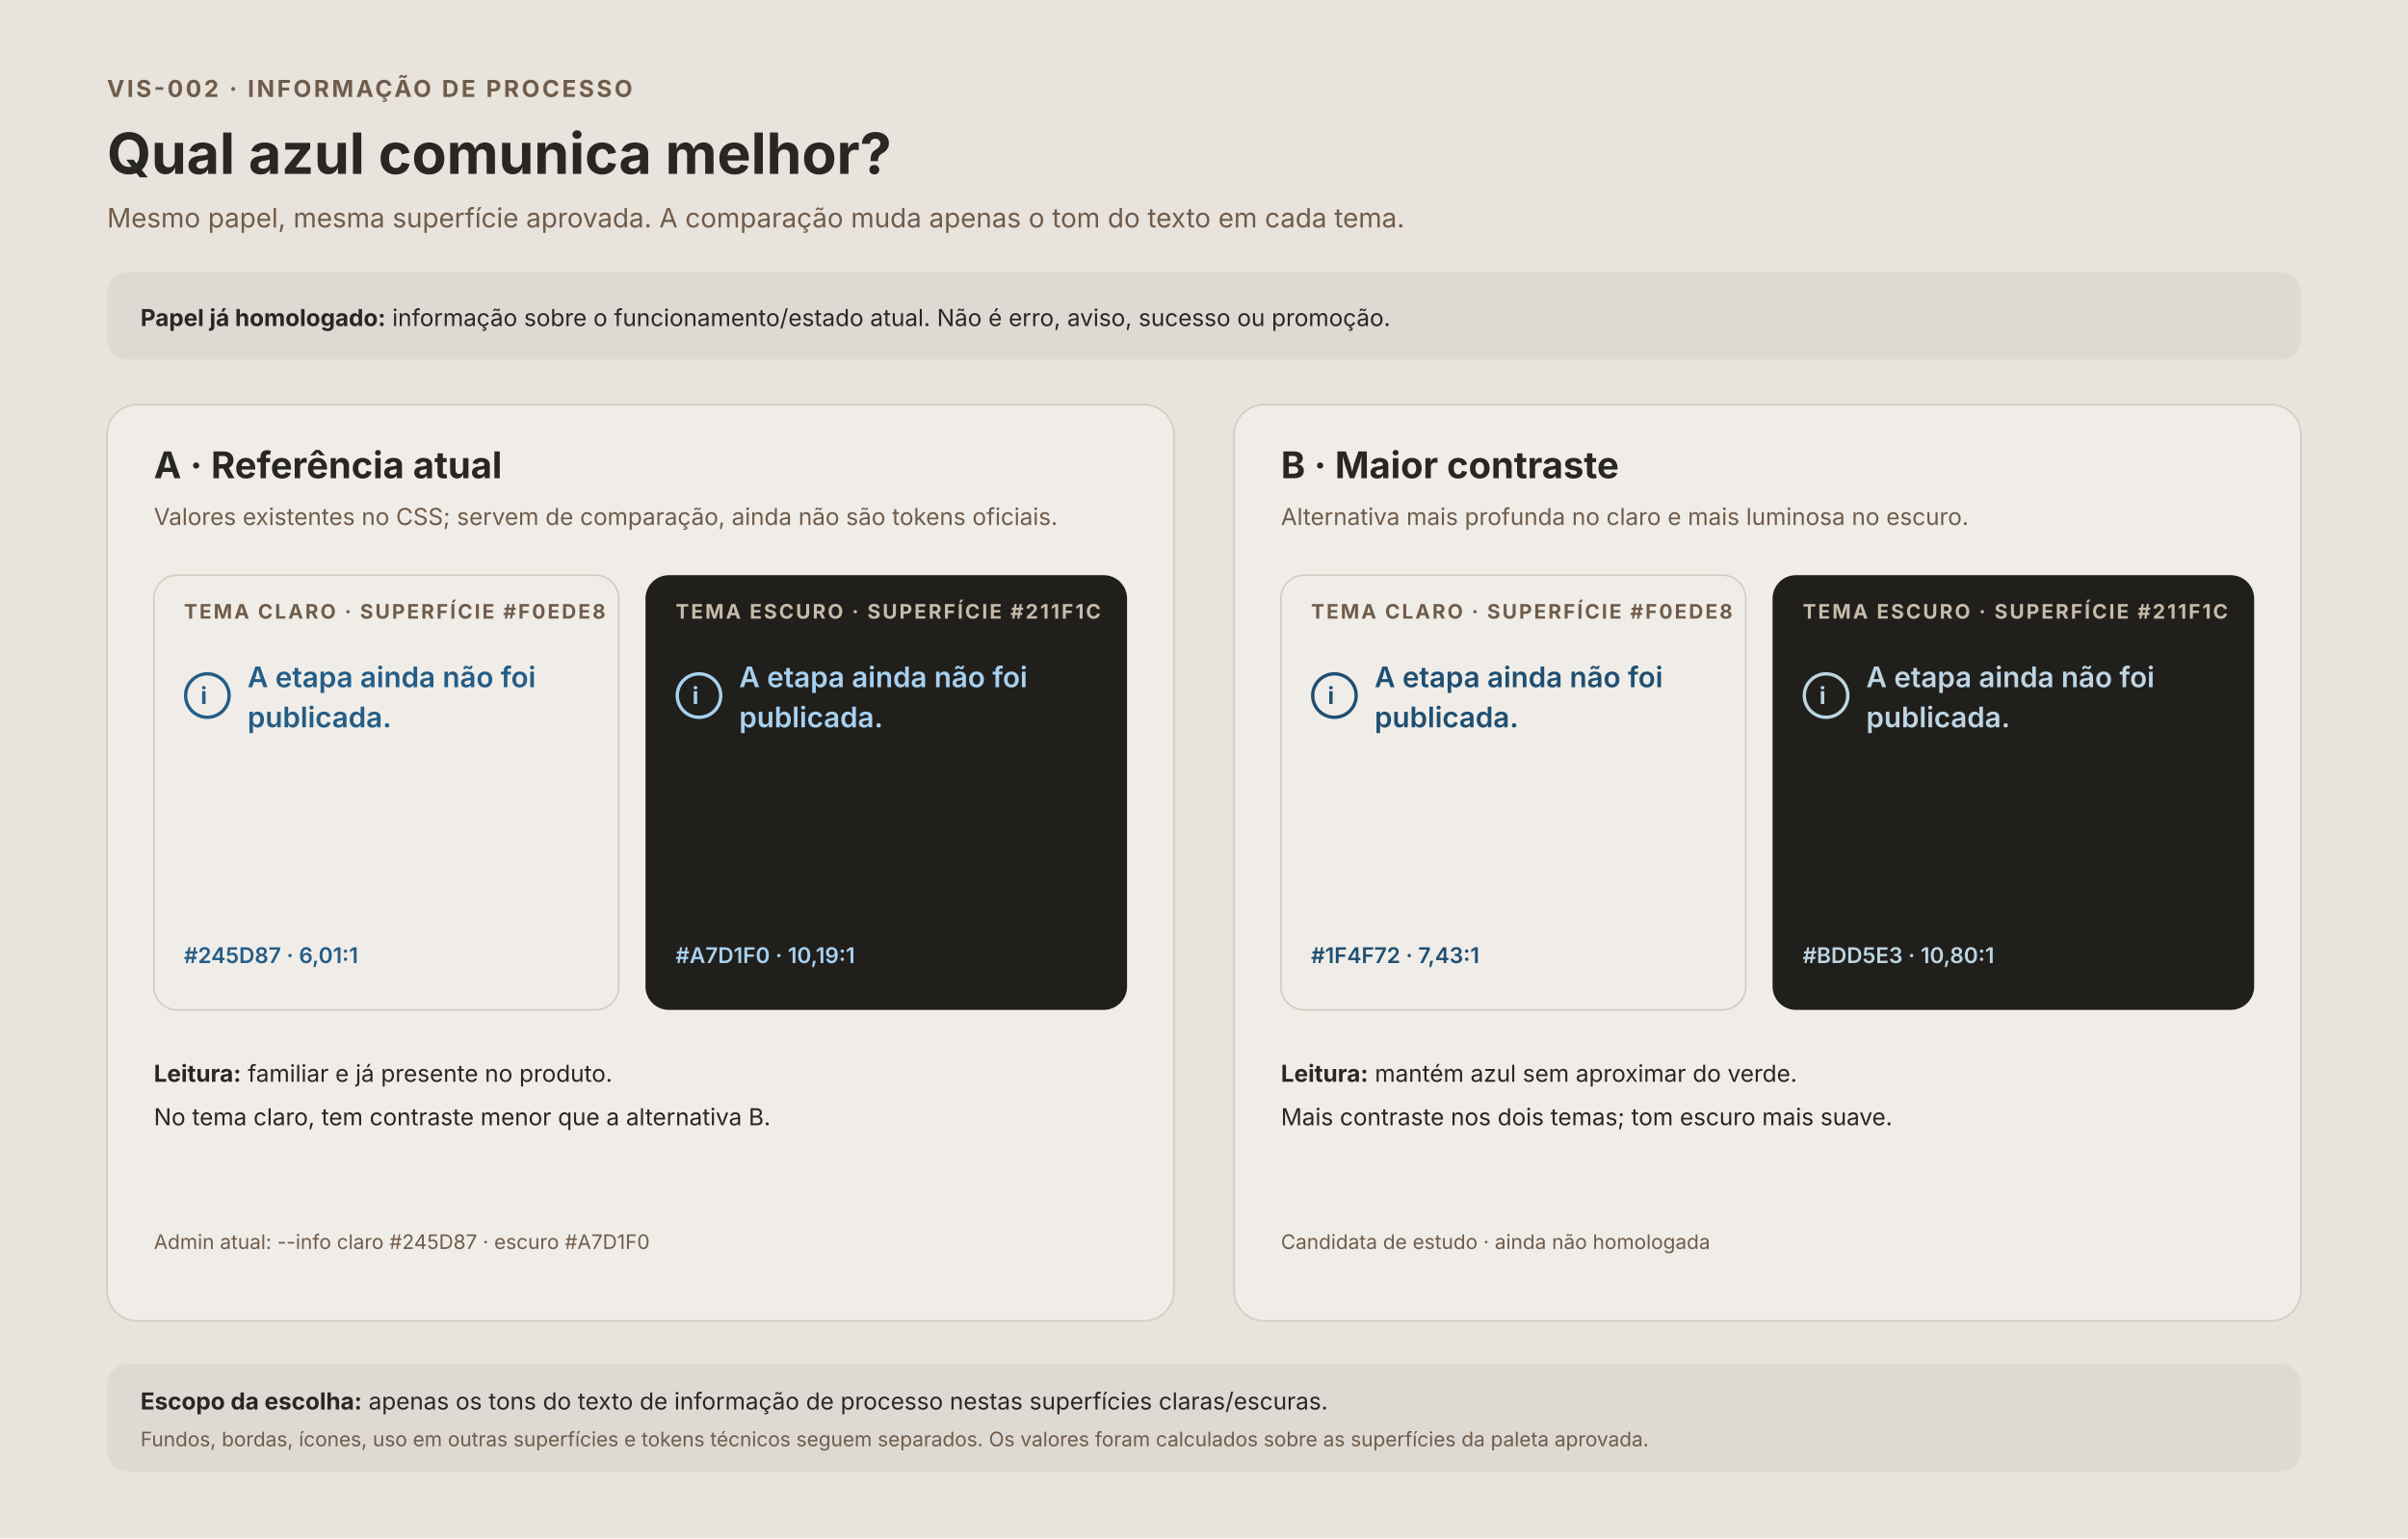
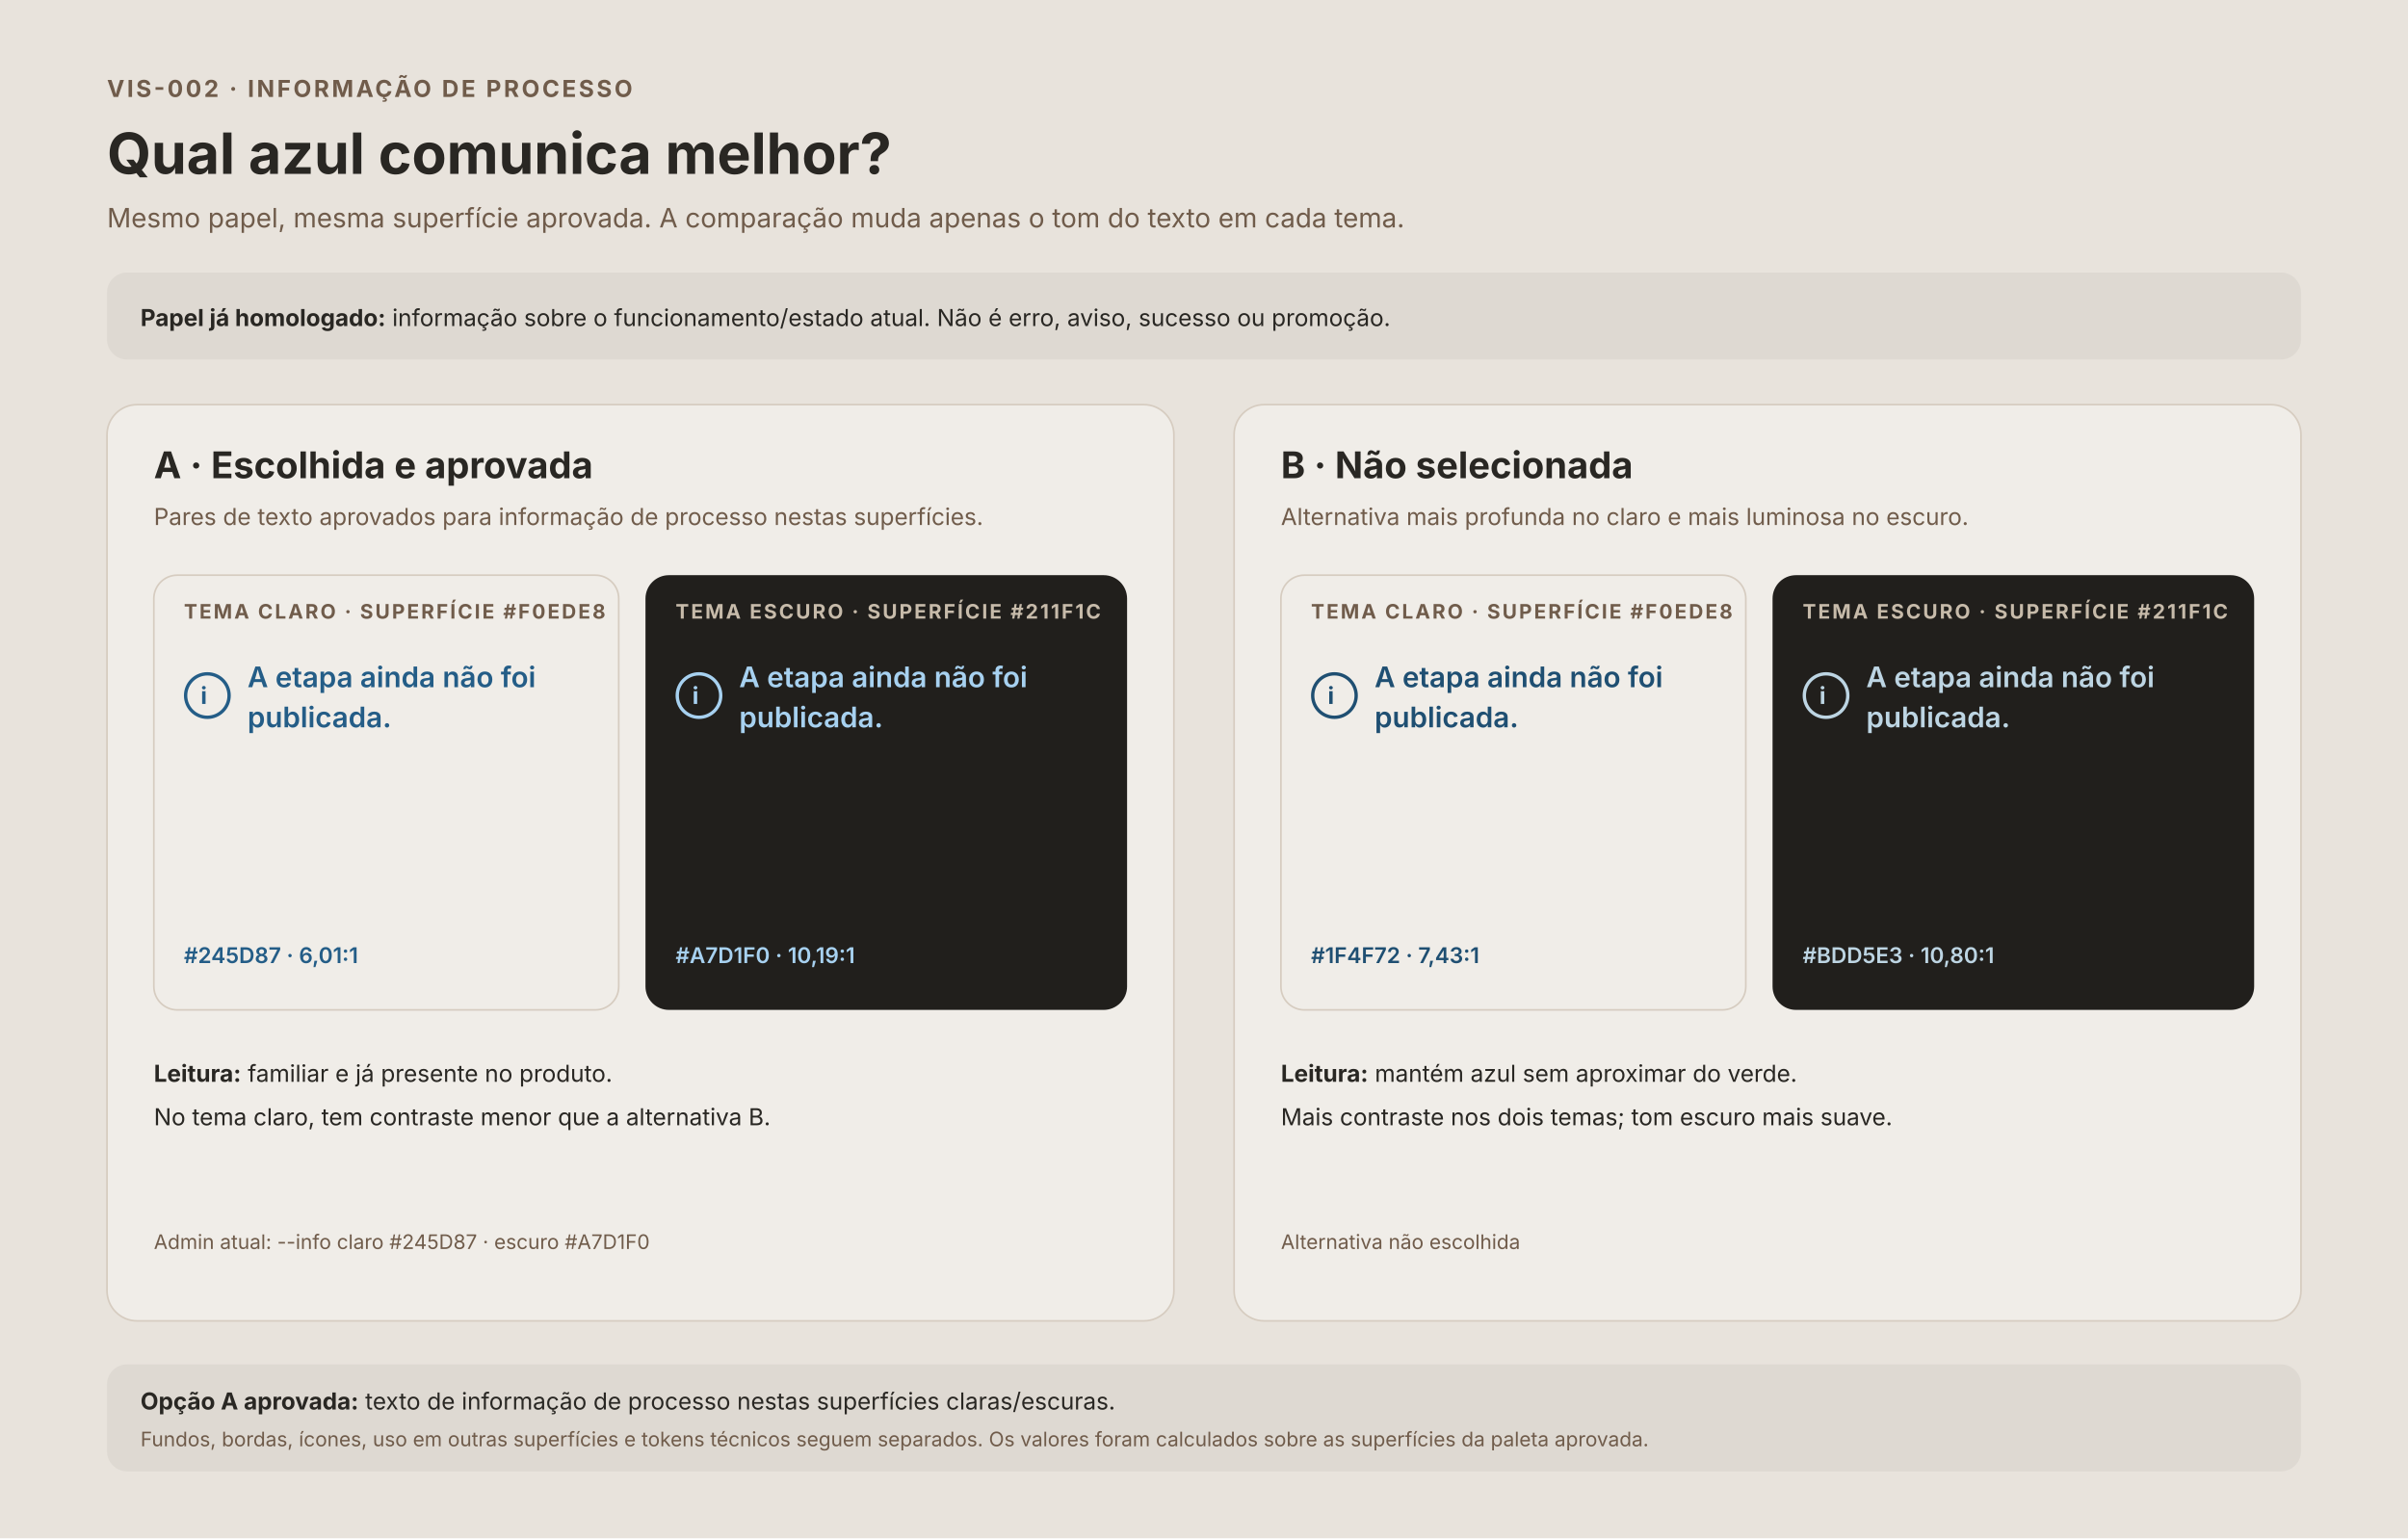
<svg xmlns="http://www.w3.org/2000/svg" width="1440" height="920" viewBox="0 0 1440 920" role="img" aria-labelledby="title desc">
  <defs>
    <style>
text{font-family:Inter,Arial,sans-serif}
.kicker{font-size:14px;font-weight:700;letter-spacing:1.5px;fill:#705C4B}
.title{font-size:34px;font-weight:700;fill:#292723}
.subtitle{font-size:16px;fill:#705C4B}
.cardTitle{font-size:22px;font-weight:700;fill:#292723}
.cardSub{font-size:14px;fill:#705C4B}
.themeLabel{font-size:12px;font-weight:700;letter-spacing:1.2px}
.sample{font-size:17px;font-weight:600}
.ratio{font-size:13px;font-weight:600}
.infoLabel{font-size:14px;font-weight:700}
.note{font-size:14px;fill:#292723}
.small{font-size:12px;fill:#705C4B}
</style>
  </defs>
  <rect width="1440" height="920" fill="#E8E3DC" />
  <text x="64" y="58" class="kicker">VIS-002 · INFORMAÇÃO DE PROCESSO</text>
  <text x="64" y="104" class="title">Qual azul comunica melhor?</text>
  <text x="64" y="136" class="subtitle">Mesmo papel, mesma superfície aprovada. A comparação muda apenas o tom do texto em cada tema.</text>
  <rect x="64" y="163" width="1312" height="52" rx="12" fill="#DED9D2" />
  <text x="84" y="195" class="note">
    <tspan font-weight="700">Papel já homologado:</tspan> informação sobre o funcionamento/estado atual. Não é erro, aviso, sucesso ou promoção.</text>
  <g transform="translate(64 242)">
    <rect width="638" height="548" rx="18" fill="#F0EDE8" stroke="#D6CCC0" />
-     <text x="28" y="44" class="cardTitle">A · Referência atual</text>
-     <text x="28" y="72" class="cardSub">Valores existentes no CSS; servem de comparação, ainda não são tokens oficiais.</text>
+     <text x="28" y="44" class="cardTitle">A · Escolhida e aprovada</text>
+     <text x="28" y="72" class="cardSub">Pares de texto aprovados para informação de processo nestas superfícies.</text>
    <rect x="28" y="102" width="278" height="260" rx="14" fill="#F0EDE8" stroke="#D6CCC0" />
    <text x="46" y="128" class="themeLabel" fill="#705C4B">TEMA CLARO · SUPERFÍCIE #F0EDE8</text>
    <circle cx="60" cy="174" r="13" fill="none" stroke="#245D87" stroke-width="2" />
    <text x="56" y="179" class="infoLabel" fill="#245D87">i</text>
    <text x="84" y="169" class="sample" fill="#245D87">A etapa ainda não foi</text>
    <text x="84" y="193" class="sample" fill="#245D87">publicada.</text>
    <text x="46" y="334" class="ratio" fill="#245D87">#245D87 · 6,01:1</text>
    <rect x="322" y="102" width="288" height="260" rx="14" fill="#211F1C" />
    <text x="340" y="128" class="themeLabel" fill="#C7BBAA">TEMA ESCURO · SUPERFÍCIE #211F1C</text>
    <circle cx="354" cy="174" r="13" fill="none" stroke="#A7D1F0" stroke-width="2" />
    <text x="350" y="179" class="infoLabel" fill="#A7D1F0">i</text>
    <text x="378" y="169" class="sample" fill="#A7D1F0">A etapa ainda não foi</text>
    <text x="378" y="193" class="sample" fill="#A7D1F0">publicada.</text>
    <text x="340" y="334" class="ratio" fill="#A7D1F0">#A7D1F0 · 10,19:1</text>
    <text x="28" y="405" class="note">
      <tspan font-weight="700">Leitura:</tspan> familiar e já presente no produto.</text>
    <text x="28" y="431" class="note">No tema claro, tem contraste menor que a alternativa B.</text>
    <text x="28" y="505" class="small">Admin atual: --info claro #245D87 · escuro #A7D1F0</text>
  </g>
  <g transform="translate(738 242)">
    <rect width="638" height="548" rx="18" fill="#F0EDE8" stroke="#D6CCC0" />
-     <text x="28" y="44" class="cardTitle">B · Maior contraste</text>
+     <text x="28" y="44" class="cardTitle">B · Não selecionada</text>
    <text x="28" y="72" class="cardSub">Alternativa mais profunda no claro e mais luminosa no escuro.</text>
    <rect x="28" y="102" width="278" height="260" rx="14" fill="#F0EDE8" stroke="#D6CCC0" />
    <text x="46" y="128" class="themeLabel" fill="#705C4B">TEMA CLARO · SUPERFÍCIE #F0EDE8</text>
    <circle cx="60" cy="174" r="13" fill="none" stroke="#1F4F72" stroke-width="2" />
    <text x="56" y="179" class="infoLabel" fill="#1F4F72">i</text>
    <text x="84" y="169" class="sample" fill="#1F4F72">A etapa ainda não foi</text>
    <text x="84" y="193" class="sample" fill="#1F4F72">publicada.</text>
    <text x="46" y="334" class="ratio" fill="#1F4F72">#1F4F72 · 7,43:1</text>
    <rect x="322" y="102" width="288" height="260" rx="14" fill="#211F1C" />
    <text x="340" y="128" class="themeLabel" fill="#C7BBAA">TEMA ESCURO · SUPERFÍCIE #211F1C</text>
    <circle cx="354" cy="174" r="13" fill="none" stroke="#BDD5E3" stroke-width="2" />
    <text x="350" y="179" class="infoLabel" fill="#BDD5E3">i</text>
    <text x="378" y="169" class="sample" fill="#BDD5E3">A etapa ainda não foi</text>
    <text x="378" y="193" class="sample" fill="#BDD5E3">publicada.</text>
    <text x="340" y="334" class="ratio" fill="#BDD5E3">#BDD5E3 · 10,80:1</text>
    <text x="28" y="405" class="note">
      <tspan font-weight="700">Leitura:</tspan> mantém azul sem aproximar do verde.</text>
    <text x="28" y="431" class="note">Mais contraste nos dois temas; tom escuro mais suave.</text>
-     <text x="28" y="505" class="small">Candidata de estudo · ainda não homologada</text>
+     <text x="28" y="505" class="small">Alternativa não escolhida</text>
  </g>
  <rect x="64" y="816" width="1312" height="64" rx="12" fill="#DED9D2" />
  <text x="84" y="843" class="note">
-     <tspan font-weight="700">Escopo da escolha:</tspan> apenas os tons do texto de informação de processo nestas superfícies claras/escuras.</text>
+     <tspan font-weight="700">Opção A aprovada:</tspan> texto de informação de processo nestas superfícies claras/escuras.</text>
  <text x="84" y="865" class="small">Fundos, bordas, ícones, uso em outras superfícies e tokens técnicos seguem separados. Os valores foram calculados sobre as superfícies da paleta aprovada.</text>
</svg>
